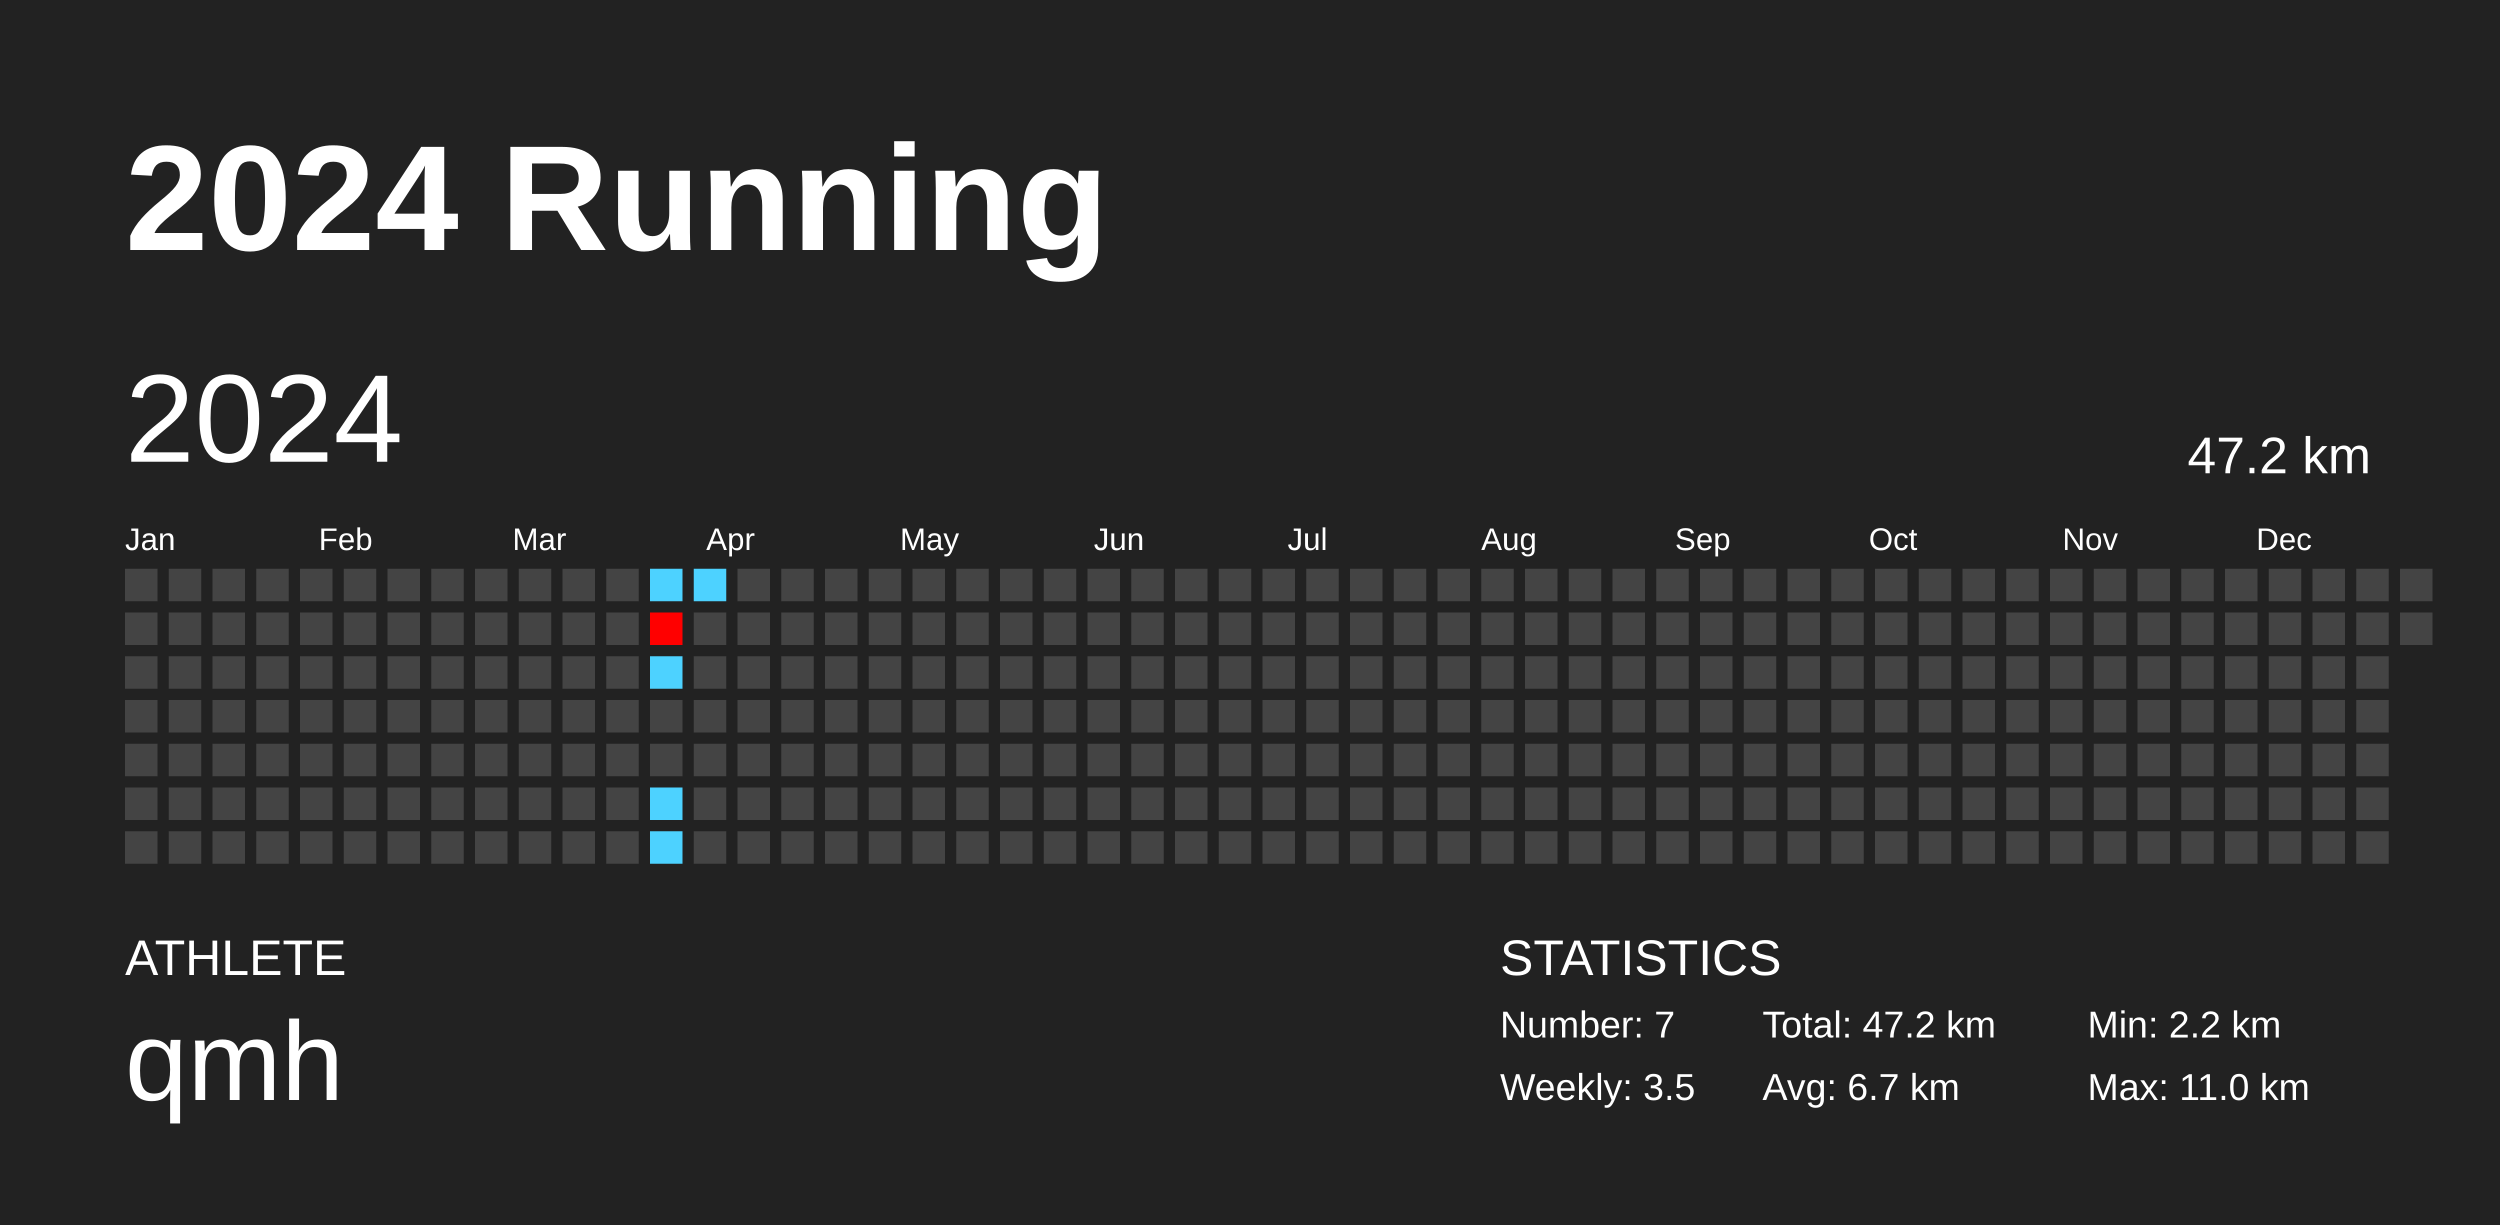
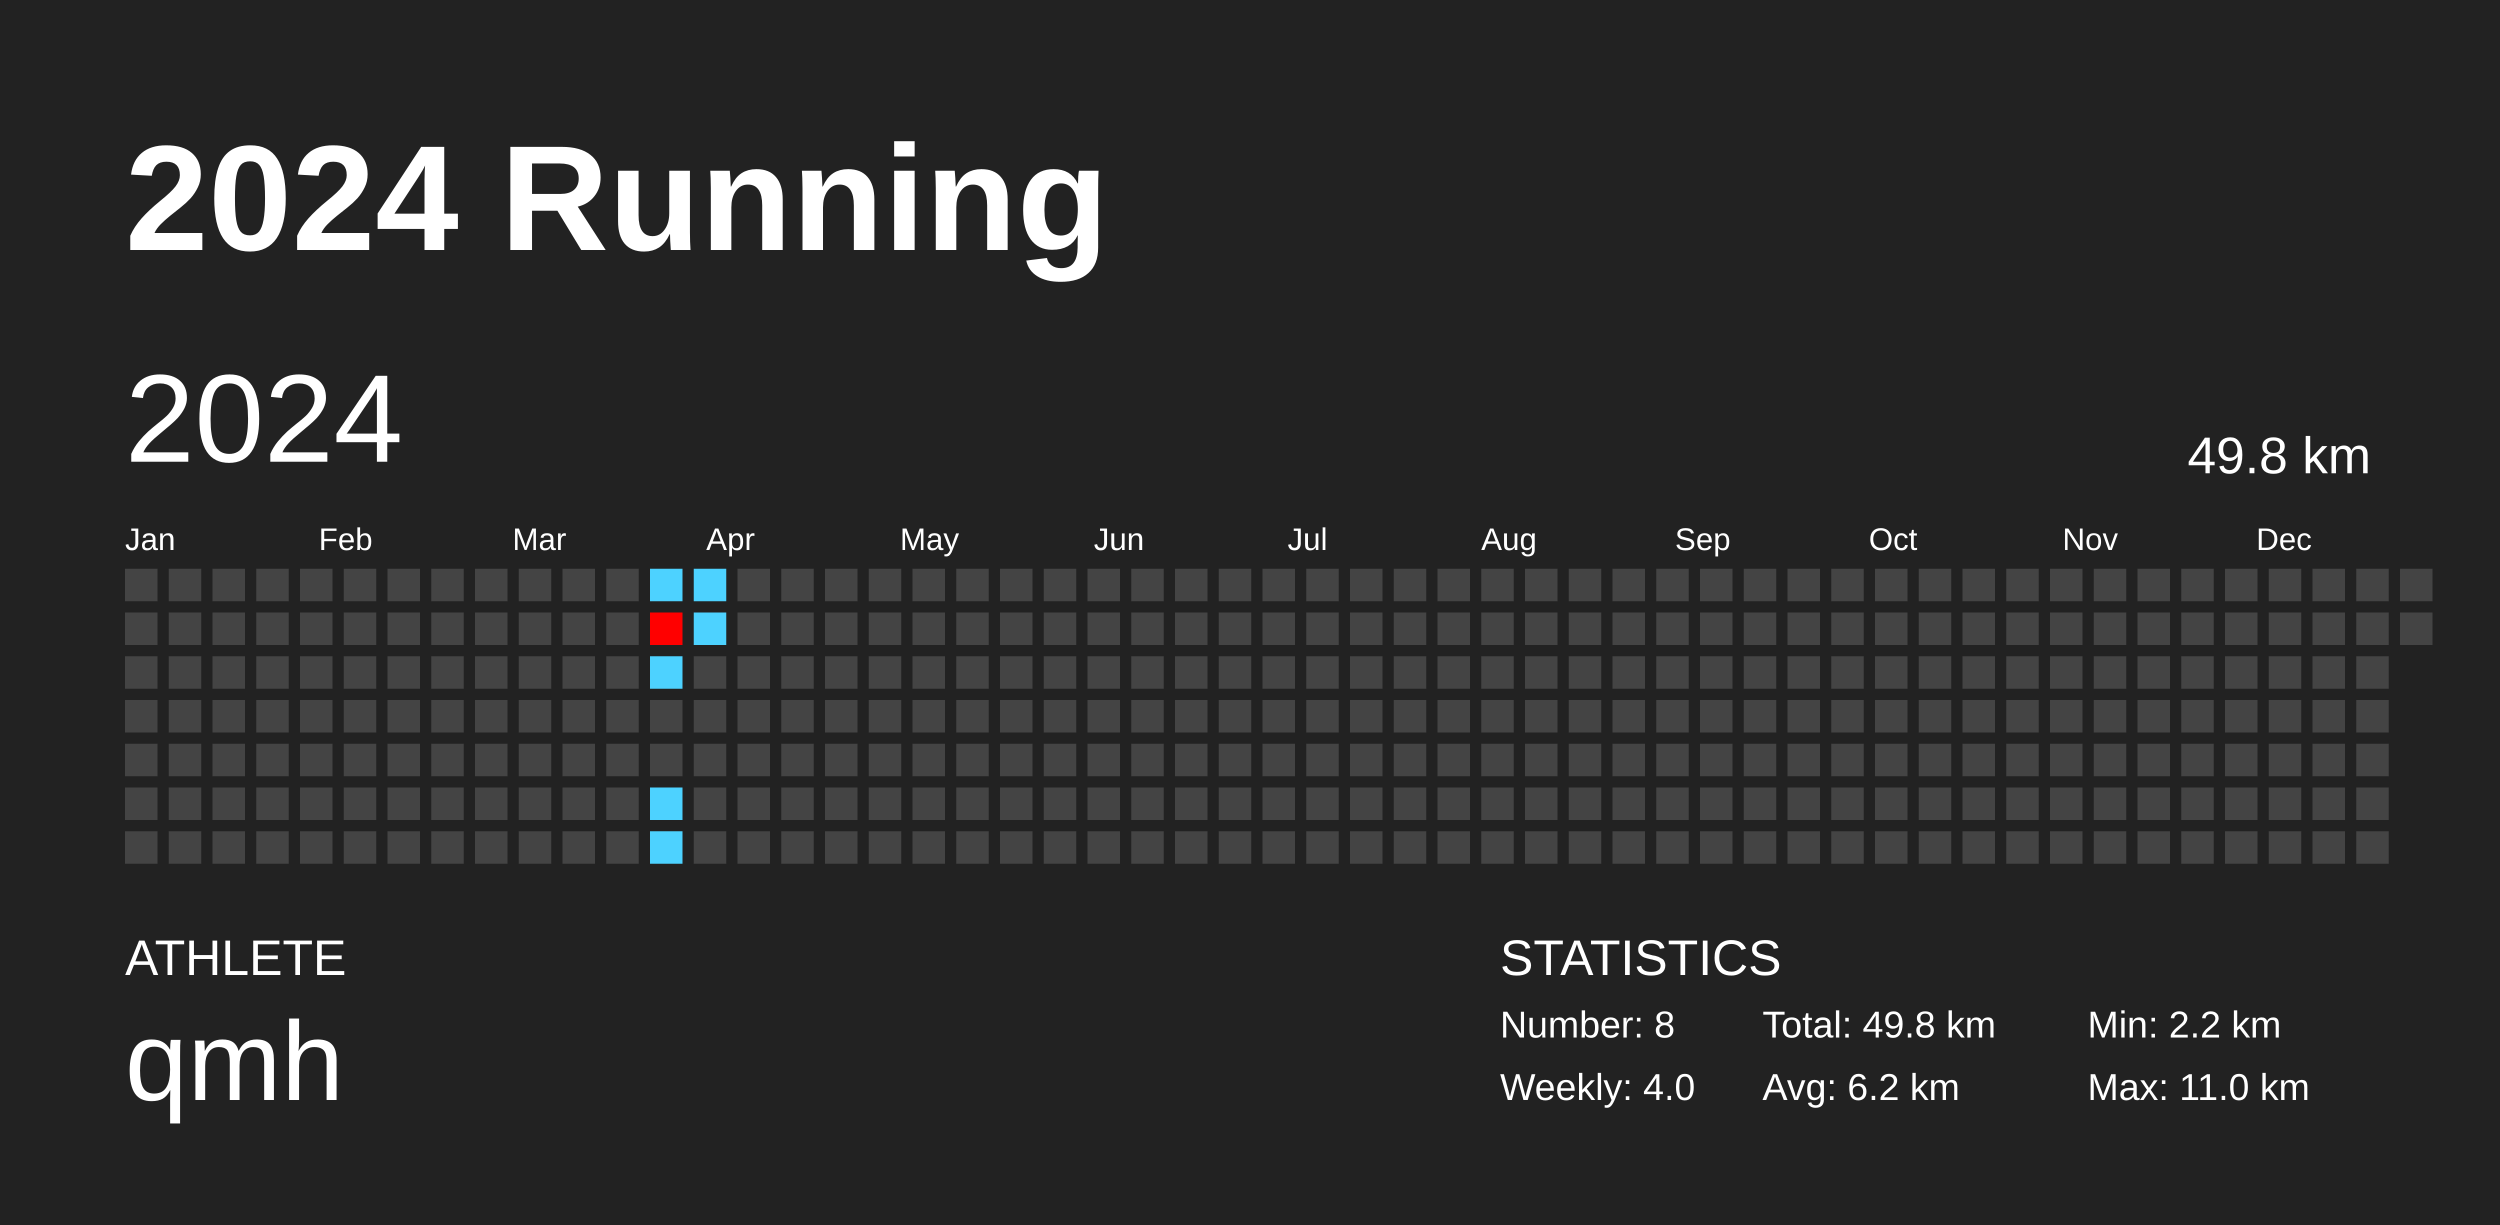
<svg xmlns="http://www.w3.org/2000/svg" baseProfile="full" height="98mm" version="1.1" viewBox="0,0,200,98" width="200mm">
  <defs />
  <rect fill="#222222" height="98" width="200" x="0" y="0" />
  <text fill="#FFFFFF" style="font-size:12px; font-family:Arial; font-weight:bold;" x="10" y="20">2024 Running</text>
  <text fill="#FFFFFF" style="font-size:4px; font-family:Arial" x="10" y="78">ATHLETE</text>
  <text fill="#FFFFFF" style="font-size:9px; font-family:Arial" x="10" y="88">qmh</text>
  <text fill="#FFFFFF" style="font-size:4px; font-family:Arial" x="120" y="78">STATISTICS</text>
-   <text fill="#FFFFFF" style="font-size:3px; font-family:Arial" x="120" y="83">Number: 7</text>
-   <text fill="#FFFFFF" style="font-size:3px; font-family:Arial" x="120" y="88">Weekly: 3.5</text>
-   <text fill="#FFFFFF" style="font-size:3px; font-family:Arial" x="141" y="83">Total: 47.2 km</text>
-   <text fill="#FFFFFF" style="font-size:3px; font-family:Arial" x="141" y="88">Avg: 6.7 km</text>
+   <text fill="#FFFFFF" style="font-size:3px; font-family:Arial" x="120" y="83">Number: 8</text>
+   <text fill="#FFFFFF" style="font-size:3px; font-family:Arial" x="120" y="88">Weekly: 4.0</text>
+   <text fill="#FFFFFF" style="font-size:3px; font-family:Arial" x="141" y="83">Total: 49.8 km</text>
+   <text fill="#FFFFFF" style="font-size:3px; font-family:Arial" x="141" y="88">Avg: 6.2 km</text>
  <text fill="#FFFFFF" style="font-size:3px; font-family:Arial" x="167" y="83">Min: 2.2 km</text>
  <text fill="#FFFFFF" style="font-size:3px; font-family:Arial" x="167" y="88">Max: 11.0 km</text>
  <text dominant-baseline="hanging" fill="#FFFFFF" style="font-size:10.0px; font-family:Arial;" x="10" y="30">2024</text>
-   <text dominant-baseline="hanging" fill="#FFFFFF" style="font-size:4.125px; font-family:Arial;" x="175" y="35">47.2 km</text>
+   <text dominant-baseline="hanging" fill="#FFFFFF" style="font-size:4.125px; font-family:Arial;" x="175" y="35">49.8 km</text>
  <text fill="#FFFFFF" style="font-size:2.5px; font-family:Arial" x="10.0" y="44">Jan</text>
  <text fill="#FFFFFF" style="font-size:2.5px; font-family:Arial" x="25.5" y="44">Feb</text>
  <text fill="#FFFFFF" style="font-size:2.5px; font-family:Arial" x="41.0" y="44">Mar</text>
  <text fill="#FFFFFF" style="font-size:2.5px; font-family:Arial" x="56.5" y="44">Apr</text>
  <text fill="#FFFFFF" style="font-size:2.5px; font-family:Arial" x="72.0" y="44">May</text>
  <text fill="#FFFFFF" style="font-size:2.5px; font-family:Arial" x="87.5" y="44">Jun</text>
  <text fill="#FFFFFF" style="font-size:2.5px; font-family:Arial" x="103.0" y="44">Jul</text>
  <text fill="#FFFFFF" style="font-size:2.5px; font-family:Arial" x="118.5" y="44">Aug</text>
  <text fill="#FFFFFF" style="font-size:2.5px; font-family:Arial" x="134.0" y="44">Sep</text>
  <text fill="#FFFFFF" style="font-size:2.5px; font-family:Arial" x="149.5" y="44">Oct</text>
  <text fill="#FFFFFF" style="font-size:2.5px; font-family:Arial" x="165.0" y="44">Nov</text>
  <text fill="#FFFFFF" style="font-size:2.5px; font-family:Arial" x="180.5" y="44">Dec</text>
  <rect fill="#444444" height="2.6" width="2.6" x="10.0" y="45.5" />
  <rect fill="#444444" height="2.6" width="2.6" x="10.0" y="49.0" />
  <rect fill="#444444" height="2.6" width="2.6" x="10.0" y="52.5" />
  <rect fill="#444444" height="2.6" width="2.6" x="10.0" y="56.0" />
  <rect fill="#444444" height="2.6" width="2.6" x="10.0" y="59.5" />
  <rect fill="#444444" height="2.6" width="2.6" x="10.0" y="63.0" />
  <rect fill="#444444" height="2.6" width="2.6" x="10.0" y="66.5" />
  <rect fill="#444444" height="2.6" width="2.6" x="13.5" y="45.5" />
  <rect fill="#444444" height="2.6" width="2.6" x="13.5" y="49.0" />
  <rect fill="#444444" height="2.6" width="2.6" x="13.5" y="52.5" />
  <rect fill="#444444" height="2.6" width="2.6" x="13.5" y="56.0" />
  <rect fill="#444444" height="2.6" width="2.6" x="13.5" y="59.5" />
  <rect fill="#444444" height="2.6" width="2.6" x="13.5" y="63.0" />
  <rect fill="#444444" height="2.6" width="2.6" x="13.5" y="66.5" />
  <rect fill="#444444" height="2.6" width="2.6" x="17.0" y="45.5" />
  <rect fill="#444444" height="2.6" width="2.6" x="17.0" y="49.0" />
  <rect fill="#444444" height="2.6" width="2.6" x="17.0" y="52.5" />
  <rect fill="#444444" height="2.6" width="2.6" x="17.0" y="56.0" />
  <rect fill="#444444" height="2.6" width="2.6" x="17.0" y="59.5" />
  <rect fill="#444444" height="2.6" width="2.6" x="17.0" y="63.0" />
  <rect fill="#444444" height="2.6" width="2.6" x="17.0" y="66.5" />
  <rect fill="#444444" height="2.6" width="2.6" x="20.5" y="45.5" />
  <rect fill="#444444" height="2.6" width="2.6" x="20.5" y="49.0" />
  <rect fill="#444444" height="2.6" width="2.6" x="20.5" y="52.5" />
  <rect fill="#444444" height="2.6" width="2.6" x="20.5" y="56.0" />
  <rect fill="#444444" height="2.6" width="2.6" x="20.5" y="59.5" />
  <rect fill="#444444" height="2.6" width="2.6" x="20.5" y="63.0" />
  <rect fill="#444444" height="2.6" width="2.6" x="20.5" y="66.5" />
  <rect fill="#444444" height="2.6" width="2.6" x="24.0" y="45.5" />
  <rect fill="#444444" height="2.6" width="2.6" x="24.0" y="49.0" />
  <rect fill="#444444" height="2.6" width="2.6" x="24.0" y="52.5" />
  <rect fill="#444444" height="2.6" width="2.6" x="24.0" y="56.0" />
  <rect fill="#444444" height="2.6" width="2.6" x="24.0" y="59.5" />
  <rect fill="#444444" height="2.6" width="2.6" x="24.0" y="63.0" />
  <rect fill="#444444" height="2.6" width="2.6" x="24.0" y="66.5" />
  <rect fill="#444444" height="2.6" width="2.6" x="27.5" y="45.5" />
  <rect fill="#444444" height="2.6" width="2.6" x="27.5" y="49.0" />
  <rect fill="#444444" height="2.6" width="2.6" x="27.5" y="52.5" />
  <rect fill="#444444" height="2.6" width="2.6" x="27.5" y="56.0" />
  <rect fill="#444444" height="2.6" width="2.6" x="27.5" y="59.5" />
  <rect fill="#444444" height="2.6" width="2.6" x="27.5" y="63.0" />
  <rect fill="#444444" height="2.6" width="2.6" x="27.5" y="66.5" />
  <rect fill="#444444" height="2.6" width="2.6" x="31.0" y="45.5" />
  <rect fill="#444444" height="2.6" width="2.6" x="31.0" y="49.0" />
  <rect fill="#444444" height="2.6" width="2.6" x="31.0" y="52.5" />
  <rect fill="#444444" height="2.6" width="2.6" x="31.0" y="56.0" />
  <rect fill="#444444" height="2.6" width="2.6" x="31.0" y="59.5" />
  <rect fill="#444444" height="2.6" width="2.6" x="31.0" y="63.0" />
  <rect fill="#444444" height="2.6" width="2.6" x="31.0" y="66.5" />
  <rect fill="#444444" height="2.6" width="2.6" x="34.5" y="45.5" />
  <rect fill="#444444" height="2.6" width="2.6" x="34.5" y="49.0" />
  <rect fill="#444444" height="2.6" width="2.6" x="34.5" y="52.5" />
  <rect fill="#444444" height="2.6" width="2.6" x="34.5" y="56.0" />
  <rect fill="#444444" height="2.6" width="2.6" x="34.5" y="59.5" />
  <rect fill="#444444" height="2.6" width="2.6" x="34.5" y="63.0" />
  <rect fill="#444444" height="2.6" width="2.6" x="34.5" y="66.5" />
  <rect fill="#444444" height="2.6" width="2.6" x="38.0" y="45.5" />
  <rect fill="#444444" height="2.6" width="2.6" x="38.0" y="49.0" />
  <rect fill="#444444" height="2.6" width="2.6" x="38.0" y="52.5" />
  <rect fill="#444444" height="2.6" width="2.6" x="38.0" y="56.0" />
  <rect fill="#444444" height="2.6" width="2.6" x="38.0" y="59.5" />
  <rect fill="#444444" height="2.6" width="2.6" x="38.0" y="63.0" />
  <rect fill="#444444" height="2.6" width="2.6" x="38.0" y="66.5" />
  <rect fill="#444444" height="2.6" width="2.6" x="41.5" y="45.5" />
  <rect fill="#444444" height="2.6" width="2.6" x="41.5" y="49.0" />
  <rect fill="#444444" height="2.6" width="2.6" x="41.5" y="52.5" />
  <rect fill="#444444" height="2.6" width="2.6" x="41.5" y="56.0" />
  <rect fill="#444444" height="2.6" width="2.6" x="41.5" y="59.5" />
  <rect fill="#444444" height="2.6" width="2.6" x="41.5" y="63.0" />
  <rect fill="#444444" height="2.6" width="2.6" x="41.5" y="66.5" />
  <rect fill="#444444" height="2.6" width="2.6" x="45.0" y="45.5" />
  <rect fill="#444444" height="2.6" width="2.6" x="45.0" y="49.0" />
  <rect fill="#444444" height="2.6" width="2.6" x="45.0" y="52.5" />
  <rect fill="#444444" height="2.6" width="2.6" x="45.0" y="56.0" />
  <rect fill="#444444" height="2.6" width="2.6" x="45.0" y="59.5" />
  <rect fill="#444444" height="2.6" width="2.6" x="45.0" y="63.0" />
  <rect fill="#444444" height="2.6" width="2.6" x="45.0" y="66.5" />
  <rect fill="#444444" height="2.6" width="2.6" x="48.5" y="45.5" />
  <rect fill="#444444" height="2.6" width="2.6" x="48.5" y="49.0" />
  <rect fill="#444444" height="2.6" width="2.6" x="48.5" y="52.5" />
  <rect fill="#444444" height="2.6" width="2.6" x="48.5" y="56.0" />
  <rect fill="#444444" height="2.6" width="2.6" x="48.5" y="59.5" />
  <rect fill="#444444" height="2.6" width="2.6" x="48.5" y="63.0" />
  <rect fill="#444444" height="2.6" width="2.6" x="48.5" y="66.5" />
  <rect fill="#4dd2ff" height="2.6" width="2.6" x="52.0" y="45.5" />
  <rect fill="#ff0000" height="2.6" width="2.6" x="52.0" y="49.0" />
  <rect fill="#4dd2ff" height="2.6" width="2.6" x="52.0" y="52.5" />
  <rect fill="#444444" height="2.6" width="2.6" x="52.0" y="56.0" />
  <rect fill="#444444" height="2.6" width="2.6" x="52.0" y="59.5" />
  <rect fill="#4dd2ff" height="2.6" width="2.6" x="52.0" y="63.0" />
  <rect fill="#4dd2ff" height="2.6" width="2.6" x="52.0" y="66.5" />
  <rect fill="#4dd2ff" height="2.6" width="2.6" x="55.5" y="45.5" />
-   <rect fill="#444444" height="2.6" width="2.6" x="55.5" y="49.0" />
+   <rect fill="#4dd2ff" height="2.6" width="2.6" x="55.5" y="49.0" />
  <rect fill="#444444" height="2.6" width="2.6" x="55.5" y="52.5" />
  <rect fill="#444444" height="2.6" width="2.6" x="55.5" y="56.0" />
  <rect fill="#444444" height="2.6" width="2.6" x="55.5" y="59.5" />
  <rect fill="#444444" height="2.6" width="2.6" x="55.5" y="63.0" />
  <rect fill="#444444" height="2.6" width="2.6" x="55.5" y="66.5" />
  <rect fill="#444444" height="2.6" width="2.6" x="59.0" y="45.5" />
  <rect fill="#444444" height="2.6" width="2.6" x="59.0" y="49.0" />
  <rect fill="#444444" height="2.6" width="2.6" x="59.0" y="52.5" />
  <rect fill="#444444" height="2.6" width="2.6" x="59.0" y="56.0" />
  <rect fill="#444444" height="2.6" width="2.6" x="59.0" y="59.5" />
  <rect fill="#444444" height="2.6" width="2.6" x="59.0" y="63.0" />
  <rect fill="#444444" height="2.6" width="2.6" x="59.0" y="66.5" />
  <rect fill="#444444" height="2.6" width="2.6" x="62.5" y="45.5" />
  <rect fill="#444444" height="2.6" width="2.6" x="62.5" y="49.0" />
  <rect fill="#444444" height="2.6" width="2.6" x="62.5" y="52.5" />
  <rect fill="#444444" height="2.6" width="2.6" x="62.5" y="56.0" />
  <rect fill="#444444" height="2.6" width="2.6" x="62.5" y="59.5" />
  <rect fill="#444444" height="2.6" width="2.6" x="62.5" y="63.0" />
  <rect fill="#444444" height="2.6" width="2.6" x="62.5" y="66.5" />
  <rect fill="#444444" height="2.6" width="2.6" x="66.0" y="45.5" />
  <rect fill="#444444" height="2.6" width="2.6" x="66.0" y="49.0" />
  <rect fill="#444444" height="2.6" width="2.6" x="66.0" y="52.5" />
  <rect fill="#444444" height="2.6" width="2.6" x="66.0" y="56.0" />
  <rect fill="#444444" height="2.6" width="2.6" x="66.0" y="59.5" />
  <rect fill="#444444" height="2.6" width="2.6" x="66.0" y="63.0" />
  <rect fill="#444444" height="2.6" width="2.6" x="66.0" y="66.5" />
  <rect fill="#444444" height="2.6" width="2.6" x="69.5" y="45.5" />
  <rect fill="#444444" height="2.6" width="2.6" x="69.5" y="49.0" />
  <rect fill="#444444" height="2.6" width="2.6" x="69.5" y="52.5" />
  <rect fill="#444444" height="2.6" width="2.6" x="69.5" y="56.0" />
  <rect fill="#444444" height="2.6" width="2.6" x="69.5" y="59.5" />
  <rect fill="#444444" height="2.6" width="2.6" x="69.5" y="63.0" />
  <rect fill="#444444" height="2.6" width="2.6" x="69.5" y="66.5" />
  <rect fill="#444444" height="2.6" width="2.6" x="73.0" y="45.5" />
  <rect fill="#444444" height="2.6" width="2.6" x="73.0" y="49.0" />
  <rect fill="#444444" height="2.6" width="2.6" x="73.0" y="52.5" />
  <rect fill="#444444" height="2.6" width="2.6" x="73.0" y="56.0" />
  <rect fill="#444444" height="2.6" width="2.6" x="73.0" y="59.5" />
  <rect fill="#444444" height="2.6" width="2.6" x="73.0" y="63.0" />
  <rect fill="#444444" height="2.6" width="2.6" x="73.0" y="66.5" />
  <rect fill="#444444" height="2.6" width="2.6" x="76.5" y="45.5" />
  <rect fill="#444444" height="2.6" width="2.6" x="76.5" y="49.0" />
  <rect fill="#444444" height="2.6" width="2.6" x="76.5" y="52.5" />
  <rect fill="#444444" height="2.6" width="2.6" x="76.5" y="56.0" />
  <rect fill="#444444" height="2.6" width="2.6" x="76.5" y="59.5" />
  <rect fill="#444444" height="2.6" width="2.6" x="76.5" y="63.0" />
  <rect fill="#444444" height="2.6" width="2.6" x="76.5" y="66.5" />
  <rect fill="#444444" height="2.6" width="2.6" x="80.0" y="45.5" />
  <rect fill="#444444" height="2.6" width="2.6" x="80.0" y="49.0" />
  <rect fill="#444444" height="2.6" width="2.6" x="80.0" y="52.5" />
  <rect fill="#444444" height="2.6" width="2.6" x="80.0" y="56.0" />
  <rect fill="#444444" height="2.6" width="2.6" x="80.0" y="59.5" />
  <rect fill="#444444" height="2.6" width="2.6" x="80.0" y="63.0" />
  <rect fill="#444444" height="2.6" width="2.6" x="80.0" y="66.5" />
  <rect fill="#444444" height="2.6" width="2.6" x="83.5" y="45.5" />
  <rect fill="#444444" height="2.6" width="2.6" x="83.5" y="49.0" />
  <rect fill="#444444" height="2.6" width="2.6" x="83.5" y="52.5" />
  <rect fill="#444444" height="2.6" width="2.6" x="83.5" y="56.0" />
  <rect fill="#444444" height="2.6" width="2.6" x="83.5" y="59.5" />
  <rect fill="#444444" height="2.6" width="2.6" x="83.5" y="63.0" />
  <rect fill="#444444" height="2.6" width="2.6" x="83.5" y="66.5" />
  <rect fill="#444444" height="2.6" width="2.6" x="87.0" y="45.5" />
  <rect fill="#444444" height="2.6" width="2.6" x="87.0" y="49.0" />
  <rect fill="#444444" height="2.6" width="2.6" x="87.0" y="52.5" />
  <rect fill="#444444" height="2.6" width="2.6" x="87.0" y="56.0" />
  <rect fill="#444444" height="2.6" width="2.6" x="87.0" y="59.5" />
  <rect fill="#444444" height="2.6" width="2.6" x="87.0" y="63.0" />
  <rect fill="#444444" height="2.6" width="2.6" x="87.0" y="66.5" />
  <rect fill="#444444" height="2.6" width="2.6" x="90.5" y="45.5" />
  <rect fill="#444444" height="2.6" width="2.6" x="90.5" y="49.0" />
  <rect fill="#444444" height="2.6" width="2.6" x="90.5" y="52.5" />
  <rect fill="#444444" height="2.6" width="2.6" x="90.5" y="56.0" />
  <rect fill="#444444" height="2.6" width="2.6" x="90.5" y="59.5" />
  <rect fill="#444444" height="2.6" width="2.6" x="90.5" y="63.0" />
  <rect fill="#444444" height="2.6" width="2.6" x="90.5" y="66.5" />
  <rect fill="#444444" height="2.6" width="2.6" x="94.0" y="45.5" />
  <rect fill="#444444" height="2.6" width="2.6" x="94.0" y="49.0" />
  <rect fill="#444444" height="2.6" width="2.6" x="94.0" y="52.5" />
  <rect fill="#444444" height="2.6" width="2.6" x="94.0" y="56.0" />
  <rect fill="#444444" height="2.6" width="2.6" x="94.0" y="59.5" />
  <rect fill="#444444" height="2.6" width="2.6" x="94.0" y="63.0" />
  <rect fill="#444444" height="2.6" width="2.6" x="94.0" y="66.5" />
  <rect fill="#444444" height="2.6" width="2.6" x="97.5" y="45.5" />
  <rect fill="#444444" height="2.6" width="2.6" x="97.5" y="49.0" />
  <rect fill="#444444" height="2.6" width="2.6" x="97.5" y="52.5" />
  <rect fill="#444444" height="2.6" width="2.6" x="97.5" y="56.0" />
  <rect fill="#444444" height="2.6" width="2.6" x="97.5" y="59.5" />
  <rect fill="#444444" height="2.6" width="2.6" x="97.5" y="63.0" />
  <rect fill="#444444" height="2.6" width="2.6" x="97.5" y="66.5" />
  <rect fill="#444444" height="2.6" width="2.6" x="101.0" y="45.5" />
  <rect fill="#444444" height="2.6" width="2.6" x="101.0" y="49.0" />
  <rect fill="#444444" height="2.6" width="2.6" x="101.0" y="52.5" />
  <rect fill="#444444" height="2.6" width="2.6" x="101.0" y="56.0" />
  <rect fill="#444444" height="2.6" width="2.6" x="101.0" y="59.5" />
  <rect fill="#444444" height="2.6" width="2.6" x="101.0" y="63.0" />
  <rect fill="#444444" height="2.6" width="2.6" x="101.0" y="66.5" />
  <rect fill="#444444" height="2.6" width="2.6" x="104.5" y="45.5" />
  <rect fill="#444444" height="2.6" width="2.6" x="104.5" y="49.0" />
  <rect fill="#444444" height="2.6" width="2.6" x="104.5" y="52.5" />
  <rect fill="#444444" height="2.6" width="2.6" x="104.5" y="56.0" />
  <rect fill="#444444" height="2.6" width="2.6" x="104.5" y="59.5" />
  <rect fill="#444444" height="2.6" width="2.6" x="104.5" y="63.0" />
  <rect fill="#444444" height="2.6" width="2.6" x="104.5" y="66.5" />
  <rect fill="#444444" height="2.6" width="2.6" x="108.0" y="45.5" />
  <rect fill="#444444" height="2.6" width="2.6" x="108.0" y="49.0" />
  <rect fill="#444444" height="2.6" width="2.6" x="108.0" y="52.5" />
  <rect fill="#444444" height="2.6" width="2.6" x="108.0" y="56.0" />
  <rect fill="#444444" height="2.6" width="2.6" x="108.0" y="59.5" />
  <rect fill="#444444" height="2.6" width="2.6" x="108.0" y="63.0" />
  <rect fill="#444444" height="2.6" width="2.6" x="108.0" y="66.5" />
  <rect fill="#444444" height="2.6" width="2.6" x="111.5" y="45.5" />
  <rect fill="#444444" height="2.6" width="2.6" x="111.5" y="49.0" />
  <rect fill="#444444" height="2.6" width="2.6" x="111.5" y="52.5" />
  <rect fill="#444444" height="2.6" width="2.6" x="111.5" y="56.0" />
  <rect fill="#444444" height="2.6" width="2.6" x="111.5" y="59.5" />
  <rect fill="#444444" height="2.6" width="2.6" x="111.5" y="63.0" />
  <rect fill="#444444" height="2.6" width="2.6" x="111.5" y="66.5" />
  <rect fill="#444444" height="2.6" width="2.6" x="115.0" y="45.5" />
  <rect fill="#444444" height="2.6" width="2.6" x="115.0" y="49.0" />
  <rect fill="#444444" height="2.6" width="2.6" x="115.0" y="52.5" />
  <rect fill="#444444" height="2.6" width="2.6" x="115.0" y="56.0" />
  <rect fill="#444444" height="2.6" width="2.6" x="115.0" y="59.5" />
  <rect fill="#444444" height="2.6" width="2.6" x="115.0" y="63.0" />
  <rect fill="#444444" height="2.6" width="2.6" x="115.0" y="66.5" />
  <rect fill="#444444" height="2.6" width="2.6" x="118.5" y="45.5" />
  <rect fill="#444444" height="2.6" width="2.6" x="118.5" y="49.0" />
  <rect fill="#444444" height="2.6" width="2.6" x="118.5" y="52.5" />
  <rect fill="#444444" height="2.6" width="2.6" x="118.5" y="56.0" />
  <rect fill="#444444" height="2.6" width="2.6" x="118.5" y="59.5" />
  <rect fill="#444444" height="2.6" width="2.6" x="118.5" y="63.0" />
  <rect fill="#444444" height="2.6" width="2.6" x="118.5" y="66.5" />
  <rect fill="#444444" height="2.6" width="2.6" x="122.0" y="45.5" />
  <rect fill="#444444" height="2.6" width="2.6" x="122.0" y="49.0" />
  <rect fill="#444444" height="2.6" width="2.6" x="122.0" y="52.5" />
  <rect fill="#444444" height="2.6" width="2.6" x="122.0" y="56.0" />
  <rect fill="#444444" height="2.6" width="2.6" x="122.0" y="59.5" />
  <rect fill="#444444" height="2.6" width="2.6" x="122.0" y="63.0" />
  <rect fill="#444444" height="2.6" width="2.6" x="122.0" y="66.5" />
  <rect fill="#444444" height="2.6" width="2.6" x="125.5" y="45.5" />
  <rect fill="#444444" height="2.6" width="2.6" x="125.5" y="49.0" />
  <rect fill="#444444" height="2.6" width="2.6" x="125.5" y="52.5" />
  <rect fill="#444444" height="2.6" width="2.6" x="125.5" y="56.0" />
  <rect fill="#444444" height="2.6" width="2.6" x="125.5" y="59.5" />
  <rect fill="#444444" height="2.6" width="2.6" x="125.5" y="63.0" />
  <rect fill="#444444" height="2.6" width="2.6" x="125.5" y="66.5" />
  <rect fill="#444444" height="2.6" width="2.6" x="129.0" y="45.5" />
  <rect fill="#444444" height="2.6" width="2.6" x="129.0" y="49.0" />
  <rect fill="#444444" height="2.6" width="2.6" x="129.0" y="52.5" />
  <rect fill="#444444" height="2.6" width="2.6" x="129.0" y="56.0" />
  <rect fill="#444444" height="2.6" width="2.6" x="129.0" y="59.5" />
  <rect fill="#444444" height="2.6" width="2.6" x="129.0" y="63.0" />
  <rect fill="#444444" height="2.6" width="2.6" x="129.0" y="66.5" />
  <rect fill="#444444" height="2.6" width="2.6" x="132.5" y="45.5" />
  <rect fill="#444444" height="2.6" width="2.6" x="132.5" y="49.0" />
  <rect fill="#444444" height="2.6" width="2.6" x="132.5" y="52.5" />
  <rect fill="#444444" height="2.6" width="2.6" x="132.5" y="56.0" />
  <rect fill="#444444" height="2.6" width="2.6" x="132.5" y="59.5" />
  <rect fill="#444444" height="2.6" width="2.6" x="132.5" y="63.0" />
  <rect fill="#444444" height="2.6" width="2.6" x="132.5" y="66.5" />
  <rect fill="#444444" height="2.6" width="2.6" x="136.0" y="45.5" />
  <rect fill="#444444" height="2.6" width="2.6" x="136.0" y="49.0" />
  <rect fill="#444444" height="2.6" width="2.6" x="136.0" y="52.5" />
  <rect fill="#444444" height="2.6" width="2.6" x="136.0" y="56.0" />
  <rect fill="#444444" height="2.6" width="2.6" x="136.0" y="59.5" />
  <rect fill="#444444" height="2.6" width="2.6" x="136.0" y="63.0" />
  <rect fill="#444444" height="2.6" width="2.6" x="136.0" y="66.5" />
  <rect fill="#444444" height="2.6" width="2.6" x="139.5" y="45.5" />
  <rect fill="#444444" height="2.6" width="2.6" x="139.5" y="49.0" />
  <rect fill="#444444" height="2.6" width="2.6" x="139.5" y="52.5" />
  <rect fill="#444444" height="2.6" width="2.6" x="139.5" y="56.0" />
  <rect fill="#444444" height="2.6" width="2.6" x="139.5" y="59.5" />
  <rect fill="#444444" height="2.6" width="2.6" x="139.5" y="63.0" />
  <rect fill="#444444" height="2.6" width="2.6" x="139.5" y="66.5" />
  <rect fill="#444444" height="2.6" width="2.6" x="143.0" y="45.5" />
  <rect fill="#444444" height="2.6" width="2.6" x="143.0" y="49.0" />
  <rect fill="#444444" height="2.6" width="2.6" x="143.0" y="52.5" />
  <rect fill="#444444" height="2.6" width="2.6" x="143.0" y="56.0" />
  <rect fill="#444444" height="2.6" width="2.6" x="143.0" y="59.5" />
  <rect fill="#444444" height="2.6" width="2.6" x="143.0" y="63.0" />
  <rect fill="#444444" height="2.6" width="2.6" x="143.0" y="66.5" />
  <rect fill="#444444" height="2.6" width="2.6" x="146.5" y="45.5" />
  <rect fill="#444444" height="2.6" width="2.6" x="146.5" y="49.0" />
  <rect fill="#444444" height="2.6" width="2.6" x="146.5" y="52.5" />
  <rect fill="#444444" height="2.6" width="2.6" x="146.5" y="56.0" />
  <rect fill="#444444" height="2.6" width="2.6" x="146.5" y="59.5" />
  <rect fill="#444444" height="2.6" width="2.6" x="146.5" y="63.0" />
  <rect fill="#444444" height="2.6" width="2.6" x="146.5" y="66.5" />
  <rect fill="#444444" height="2.6" width="2.6" x="150.0" y="45.5" />
  <rect fill="#444444" height="2.6" width="2.6" x="150.0" y="49.0" />
  <rect fill="#444444" height="2.6" width="2.6" x="150.0" y="52.5" />
  <rect fill="#444444" height="2.6" width="2.6" x="150.0" y="56.0" />
  <rect fill="#444444" height="2.6" width="2.6" x="150.0" y="59.5" />
  <rect fill="#444444" height="2.6" width="2.6" x="150.0" y="63.0" />
  <rect fill="#444444" height="2.6" width="2.6" x="150.0" y="66.5" />
  <rect fill="#444444" height="2.6" width="2.6" x="153.5" y="45.5" />
  <rect fill="#444444" height="2.6" width="2.6" x="153.5" y="49.0" />
  <rect fill="#444444" height="2.6" width="2.6" x="153.5" y="52.5" />
  <rect fill="#444444" height="2.6" width="2.6" x="153.5" y="56.0" />
  <rect fill="#444444" height="2.6" width="2.6" x="153.5" y="59.5" />
  <rect fill="#444444" height="2.6" width="2.6" x="153.5" y="63.0" />
  <rect fill="#444444" height="2.6" width="2.6" x="153.5" y="66.5" />
  <rect fill="#444444" height="2.6" width="2.6" x="157.0" y="45.5" />
  <rect fill="#444444" height="2.6" width="2.6" x="157.0" y="49.0" />
  <rect fill="#444444" height="2.6" width="2.6" x="157.0" y="52.5" />
  <rect fill="#444444" height="2.6" width="2.6" x="157.0" y="56.0" />
  <rect fill="#444444" height="2.6" width="2.6" x="157.0" y="59.5" />
  <rect fill="#444444" height="2.6" width="2.6" x="157.0" y="63.0" />
  <rect fill="#444444" height="2.6" width="2.6" x="157.0" y="66.5" />
  <rect fill="#444444" height="2.6" width="2.6" x="160.5" y="45.5" />
  <rect fill="#444444" height="2.6" width="2.6" x="160.5" y="49.0" />
  <rect fill="#444444" height="2.6" width="2.6" x="160.5" y="52.5" />
  <rect fill="#444444" height="2.6" width="2.6" x="160.5" y="56.0" />
  <rect fill="#444444" height="2.6" width="2.6" x="160.5" y="59.5" />
  <rect fill="#444444" height="2.6" width="2.6" x="160.5" y="63.0" />
  <rect fill="#444444" height="2.6" width="2.6" x="160.5" y="66.5" />
  <rect fill="#444444" height="2.6" width="2.6" x="164.0" y="45.5" />
  <rect fill="#444444" height="2.6" width="2.6" x="164.0" y="49.0" />
  <rect fill="#444444" height="2.6" width="2.6" x="164.0" y="52.5" />
  <rect fill="#444444" height="2.6" width="2.6" x="164.0" y="56.0" />
  <rect fill="#444444" height="2.6" width="2.6" x="164.0" y="59.5" />
  <rect fill="#444444" height="2.6" width="2.6" x="164.0" y="63.0" />
  <rect fill="#444444" height="2.6" width="2.6" x="164.0" y="66.5" />
  <rect fill="#444444" height="2.6" width="2.6" x="167.5" y="45.5" />
  <rect fill="#444444" height="2.6" width="2.6" x="167.5" y="49.0" />
  <rect fill="#444444" height="2.6" width="2.6" x="167.5" y="52.5" />
  <rect fill="#444444" height="2.6" width="2.6" x="167.5" y="56.0" />
  <rect fill="#444444" height="2.6" width="2.6" x="167.5" y="59.5" />
  <rect fill="#444444" height="2.6" width="2.6" x="167.5" y="63.0" />
  <rect fill="#444444" height="2.6" width="2.6" x="167.5" y="66.5" />
  <rect fill="#444444" height="2.6" width="2.6" x="171.0" y="45.5" />
  <rect fill="#444444" height="2.6" width="2.6" x="171.0" y="49.0" />
  <rect fill="#444444" height="2.6" width="2.6" x="171.0" y="52.5" />
  <rect fill="#444444" height="2.6" width="2.6" x="171.0" y="56.0" />
  <rect fill="#444444" height="2.6" width="2.6" x="171.0" y="59.5" />
  <rect fill="#444444" height="2.6" width="2.6" x="171.0" y="63.0" />
  <rect fill="#444444" height="2.6" width="2.6" x="171.0" y="66.5" />
  <rect fill="#444444" height="2.6" width="2.6" x="174.5" y="45.5" />
  <rect fill="#444444" height="2.6" width="2.6" x="174.5" y="49.0" />
  <rect fill="#444444" height="2.6" width="2.6" x="174.5" y="52.5" />
  <rect fill="#444444" height="2.6" width="2.6" x="174.5" y="56.0" />
  <rect fill="#444444" height="2.6" width="2.6" x="174.5" y="59.5" />
  <rect fill="#444444" height="2.6" width="2.6" x="174.5" y="63.0" />
  <rect fill="#444444" height="2.6" width="2.6" x="174.5" y="66.5" />
  <rect fill="#444444" height="2.6" width="2.6" x="178.0" y="45.5" />
  <rect fill="#444444" height="2.6" width="2.6" x="178.0" y="49.0" />
  <rect fill="#444444" height="2.6" width="2.6" x="178.0" y="52.5" />
  <rect fill="#444444" height="2.6" width="2.6" x="178.0" y="56.0" />
  <rect fill="#444444" height="2.6" width="2.6" x="178.0" y="59.5" />
  <rect fill="#444444" height="2.6" width="2.6" x="178.0" y="63.0" />
  <rect fill="#444444" height="2.6" width="2.6" x="178.0" y="66.5" />
  <rect fill="#444444" height="2.6" width="2.6" x="181.5" y="45.5" />
  <rect fill="#444444" height="2.6" width="2.6" x="181.5" y="49.0" />
  <rect fill="#444444" height="2.6" width="2.6" x="181.5" y="52.5" />
  <rect fill="#444444" height="2.6" width="2.6" x="181.5" y="56.0" />
  <rect fill="#444444" height="2.6" width="2.6" x="181.5" y="59.5" />
  <rect fill="#444444" height="2.6" width="2.6" x="181.5" y="63.0" />
  <rect fill="#444444" height="2.6" width="2.6" x="181.5" y="66.5" />
  <rect fill="#444444" height="2.6" width="2.6" x="185.0" y="45.5" />
  <rect fill="#444444" height="2.6" width="2.6" x="185.0" y="49.0" />
  <rect fill="#444444" height="2.6" width="2.6" x="185.0" y="52.5" />
  <rect fill="#444444" height="2.6" width="2.6" x="185.0" y="56.0" />
  <rect fill="#444444" height="2.6" width="2.6" x="185.0" y="59.5" />
  <rect fill="#444444" height="2.6" width="2.6" x="185.0" y="63.0" />
  <rect fill="#444444" height="2.6" width="2.6" x="185.0" y="66.5" />
  <rect fill="#444444" height="2.6" width="2.6" x="188.5" y="45.5" />
  <rect fill="#444444" height="2.6" width="2.6" x="188.5" y="49.0" />
  <rect fill="#444444" height="2.6" width="2.6" x="188.5" y="52.5" />
  <rect fill="#444444" height="2.6" width="2.6" x="188.5" y="56.0" />
  <rect fill="#444444" height="2.6" width="2.6" x="188.5" y="59.5" />
  <rect fill="#444444" height="2.6" width="2.6" x="188.5" y="63.0" />
  <rect fill="#444444" height="2.6" width="2.6" x="188.5" y="66.5" />
  <rect fill="#444444" height="2.6" width="2.6" x="192.0" y="45.5" />
  <rect fill="#444444" height="2.6" width="2.6" x="192.0" y="49.0" />
</svg>
